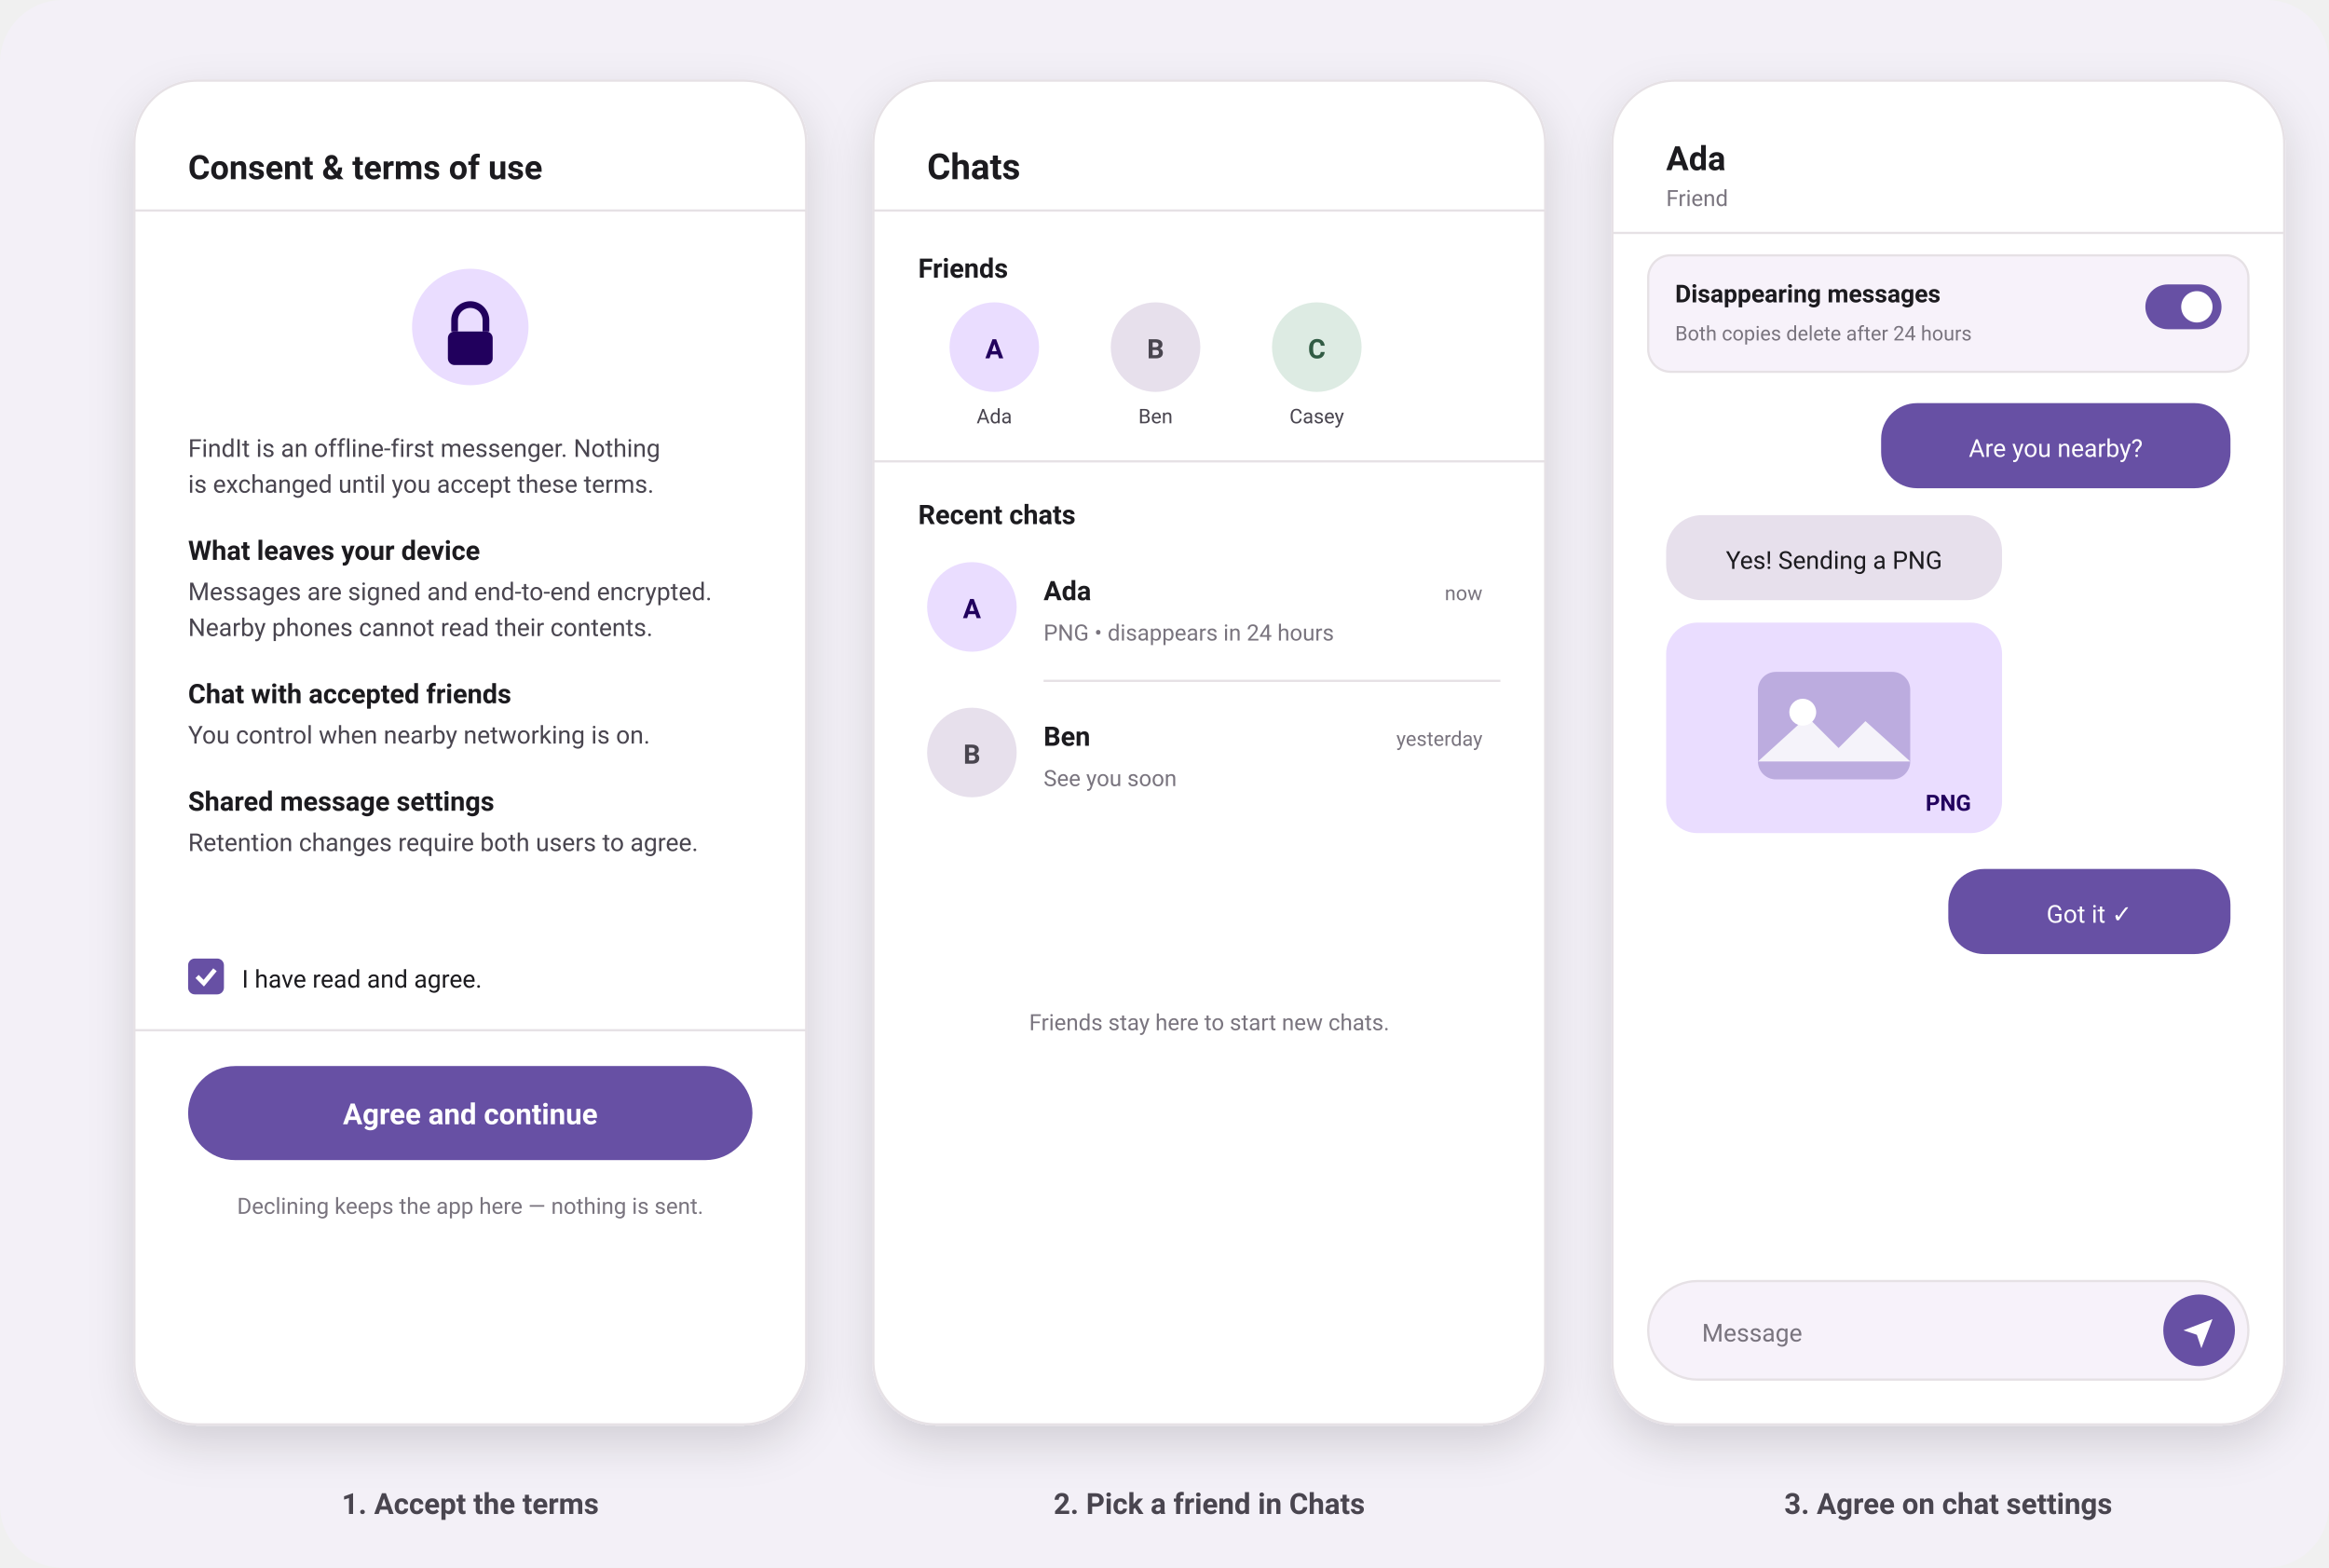
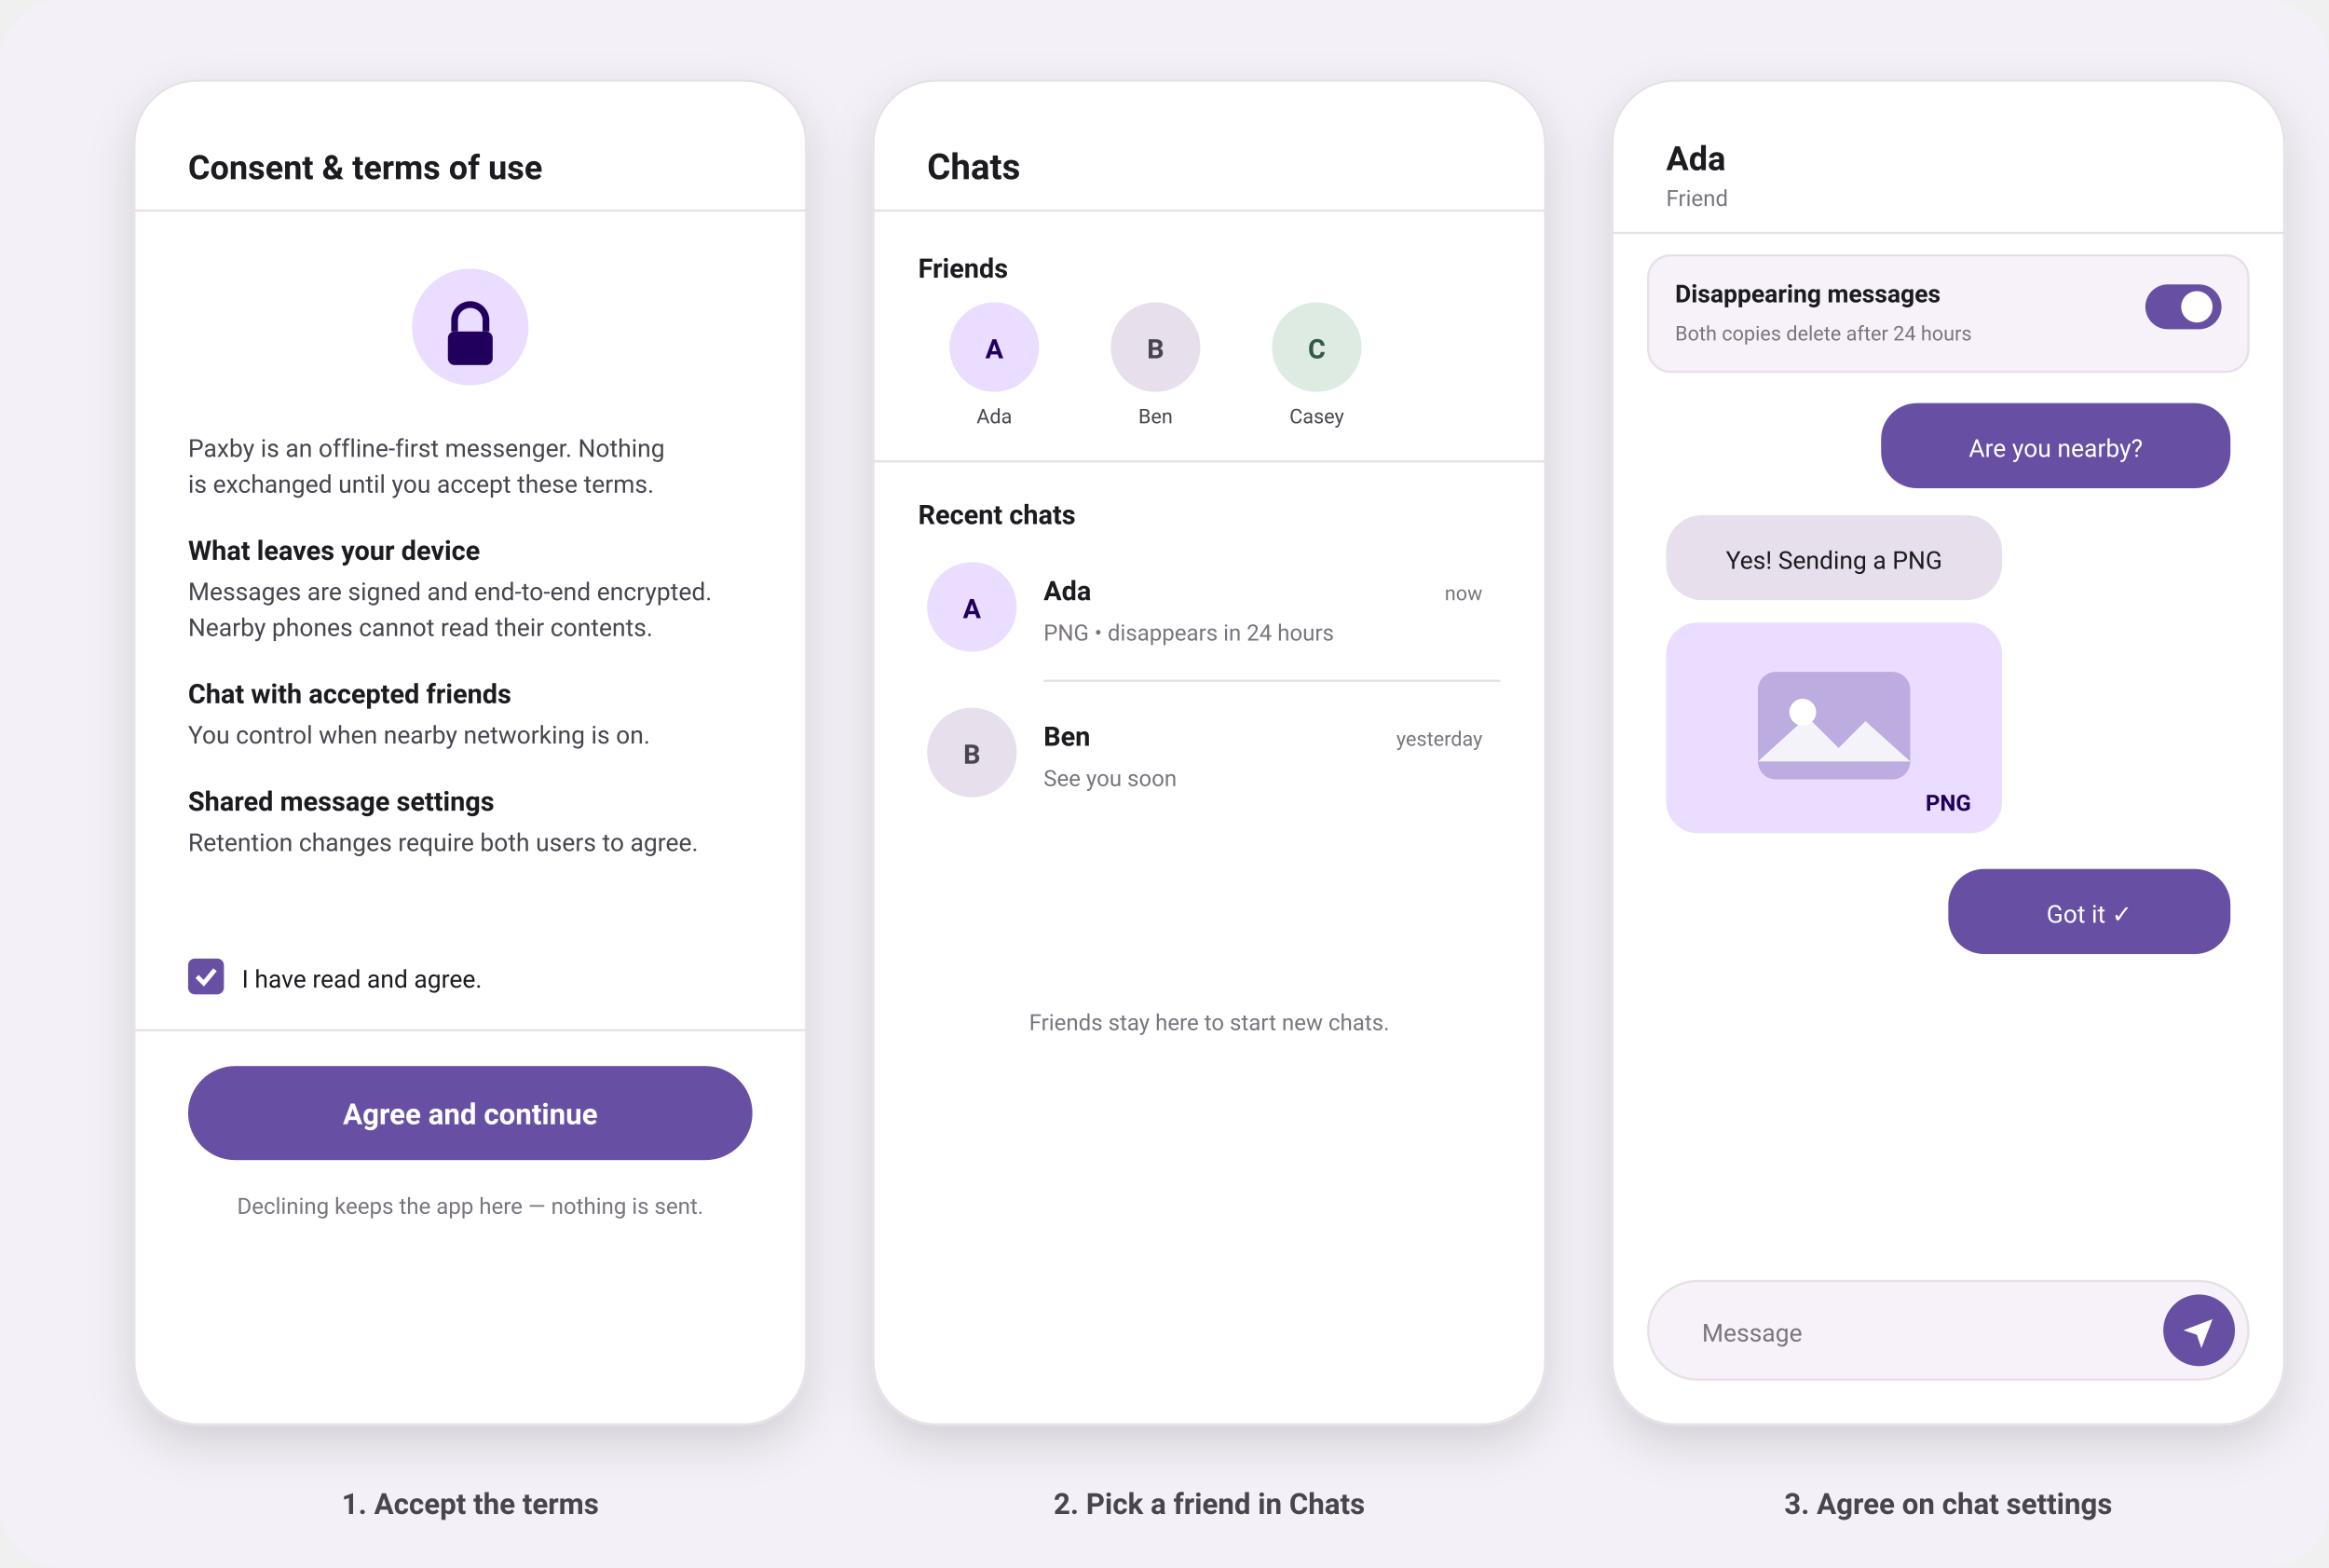
- <svg xmlns="http://www.w3.org/2000/svg" width="1040" height="700" viewBox="0 0 1040 700" role="img" aria-label="Illustrative FindIt screens: consent, the Chats friend list, and a conversation with shared disappearing-message settings.">
+ <svg xmlns="http://www.w3.org/2000/svg" width="1040" height="700" viewBox="0 0 1040 700" role="img" aria-label="Illustrative Paxby screens: consent, the Chats friend list, and a conversation with shared disappearing-message settings.">
  <defs>
    <filter id="soft" x="-20%" y="-20%" width="140%" height="150%">
      <feDropShadow dx="0" dy="8" stdDeviation="10" flood-color="#1C1B1F" flood-opacity="0.14" />
    </filter>
  </defs>
  <rect x="0" y="0" width="1040" height="700" rx="28" fill="#F3F0F7" />
  <g font-family="system-ui, 'Segoe UI', Roboto, sans-serif">
    <g transform="translate(60,36)">
      <rect width="300" height="600" rx="28" fill="#FFFFFF" stroke="#E6E1E5" filter="url(#soft)" />
      <text x="24" y="44" font-size="15" font-weight="700" fill="#1C1B1F">Consent &amp; terms of use</text>
      <line x1="0" y1="58" x2="300" y2="58" stroke="#E6E1E5" />
      <circle cx="150" cy="110" r="26" fill="#EADDFF" />
      <g transform="translate(150,112)">
        <path d="M-7 0 v-5 a7 7 0 0 1 14 0 v5" fill="none" stroke="#21005D" stroke-width="3" />
        <rect x="-10" y="0" width="20" height="15" rx="3" fill="#21005D" />
      </g>
-       <text x="24" y="168" font-size="11" fill="#49454F">FindIt is an offline-first messenger. Nothing</text>
+       <text x="24" y="168" font-size="11" fill="#49454F">Paxby is an offline-first messenger. Nothing</text>
      <text x="24" y="184" font-size="11" fill="#49454F">is exchanged until you accept these terms.</text>
      <text x="24" y="214" font-size="12" font-weight="700" fill="#1C1B1F">What leaves your device</text>
      <text x="24" y="232" font-size="11" fill="#49454F">Messages are signed and end-to-end encrypted.</text>
      <text x="24" y="248" font-size="11" fill="#49454F">Nearby phones cannot read their contents.</text>
      <text x="24" y="278" font-size="12" font-weight="700" fill="#1C1B1F">Chat with accepted friends</text>
      <text x="24" y="296" font-size="11" fill="#49454F">You control when nearby networking is on.</text>
      <text x="24" y="326" font-size="12" font-weight="700" fill="#1C1B1F">Shared message settings</text>
      <text x="24" y="344" font-size="11" fill="#49454F">Retention changes require both users to agree.</text>
      <rect x="24" y="392" width="16" height="16" rx="3" fill="#6750A4" />
      <path d="M28 400 l3 3 5 -6" fill="none" stroke="#FFFFFF" stroke-width="2" />
      <text x="48" y="405" font-size="11" fill="#1C1B1F">I have read and agree.</text>
      <line x1="0" y1="424" x2="300" y2="424" stroke="#E6E1E5" />
      <rect x="24" y="440" width="252" height="42" rx="21" fill="#6750A4" />
      <text x="150" y="466" font-size="13" font-weight="600" fill="#FFFFFF" text-anchor="middle">Agree and continue</text>
      <text x="150" y="506" font-size="10" fill="#79747E" text-anchor="middle">Declining keeps the app here — nothing is sent.</text>
    </g>
    <g transform="translate(390,36)">
      <rect width="300" height="600" rx="28" fill="#FFFFFF" stroke="#E6E1E5" filter="url(#soft)" />
      <text x="24" y="44" font-size="16" font-weight="700" fill="#1C1B1F">Chats</text>
      <line x1="0" y1="58" x2="300" y2="58" stroke="#E6E1E5" />
      <text x="20" y="88" font-size="12" font-weight="700" fill="#1C1B1F">Friends</text>
      <circle cx="54" cy="119" r="20" fill="#EADDFF" />
      <circle cx="126" cy="119" r="20" fill="#E7E0EC" />
      <circle cx="198" cy="119" r="20" fill="#DDEBE3" />
      <text x="54" y="124" font-size="12" font-weight="700" fill="#21005D" text-anchor="middle">A</text>
      <text x="126" y="124" font-size="12" font-weight="700" fill="#49454F" text-anchor="middle">B</text>
      <text x="198" y="124" font-size="12" font-weight="700" fill="#315B44" text-anchor="middle">C</text>
      <text x="54" y="153" font-size="9" fill="#49454F" text-anchor="middle">Ada</text>
      <text x="126" y="153" font-size="9" fill="#49454F" text-anchor="middle">Ben</text>
      <text x="198" y="153" font-size="9" fill="#49454F" text-anchor="middle">Casey</text>
      <line x1="0" y1="170" x2="300" y2="170" stroke="#E6E1E5" />
      <text x="20" y="198" font-size="12" font-weight="700" fill="#1C1B1F">Recent chats</text>
      <circle cx="44" cy="235" r="20" fill="#EADDFF" />
      <text x="44" y="240" font-size="12" font-weight="700" fill="#21005D" text-anchor="middle">A</text>
      <text x="76" y="232" font-size="12" font-weight="700" fill="#1C1B1F">Ada</text>
      <text x="76" y="250" font-size="10" fill="#79747E">PNG • disappears in 24 hours</text>
      <text x="272" y="232" font-size="9" fill="#79747E" text-anchor="end">now</text>
      <line x1="76" y1="268" x2="280" y2="268" stroke="#E6E1E5" />
      <circle cx="44" cy="300" r="20" fill="#E7E0EC" />
      <text x="44" y="305" font-size="12" font-weight="700" fill="#49454F" text-anchor="middle">B</text>
      <text x="76" y="297" font-size="12" font-weight="700" fill="#1C1B1F">Ben</text>
      <text x="76" y="315" font-size="10" fill="#79747E">See you soon</text>
      <text x="272" y="297" font-size="9" fill="#79747E" text-anchor="end">yesterday</text>
      <text x="150" y="424" font-size="10" fill="#79747E" text-anchor="middle">Friends stay here to start new chats.</text>
    </g>
    <g transform="translate(720,36)">
      <rect width="300" height="600" rx="28" fill="#FFFFFF" stroke="#E6E1E5" filter="url(#soft)" />
      <text x="24" y="40" font-size="15" font-weight="700" fill="#1C1B1F">Ada</text>
      <text x="24" y="56" font-size="10" fill="#79747E">Friend</text>
      <line x1="0" y1="68" x2="300" y2="68" stroke="#E6E1E5" />
      <rect x="16" y="78" width="268" height="52" rx="10" fill="#F7F2FA" stroke="#E6E1E5" />
      <text x="28" y="99" font-size="11" font-weight="700" fill="#1C1B1F">Disappearing messages</text>
      <text x="28" y="116" font-size="9" fill="#79747E">Both copies delete after 24 hours</text>
      <rect x="238" y="91" width="34" height="20" rx="10" fill="#6750A4" />
      <circle cx="261" cy="101" r="7" fill="#FFFFFF" />
      <rect x="120" y="144" width="156" height="38" rx="16" fill="#6750A4" />
      <text x="198" y="168" font-size="11" fill="#FFFFFF" text-anchor="middle">Are you nearby?</text>
      <rect x="24" y="194" width="150" height="38" rx="16" fill="#E7E0EC" />
      <text x="99" y="218" font-size="11" fill="#1C1B1F" text-anchor="middle">Yes! Sending a PNG</text>
      <rect x="24" y="242" width="150" height="94" rx="14" fill="#EADDFF" />
      <g transform="translate(99,288)">
        <rect x="-34" y="-24" width="68" height="48" rx="8" fill="#6750A4" opacity="0.35" />
        <circle cx="-14" cy="-6" r="6" fill="#FFFFFF" />
        <path d="M-34 16 L-12 -4 L2 10 L14 -2 L34 16 Z" fill="#FFFFFF" opacity="0.85" />
      </g>
      <text x="150" y="326" font-size="10" font-weight="600" fill="#21005D" text-anchor="middle">PNG</text>
      <rect x="150" y="352" width="126" height="38" rx="16" fill="#6750A4" />
      <text x="213" y="376" font-size="11" fill="#FFFFFF" text-anchor="middle">Got it ✓</text>
      <rect x="16" y="536" width="268" height="44" rx="22" fill="#F7F2FA" stroke="#E6E1E5" />
      <text x="40" y="563" font-size="11" fill="#79747E">Message</text>
      <circle cx="262" cy="558" r="16" fill="#6750A4" />
      <path d="M255 558 l13 -5 -5 13 -2 -6 z" fill="#FFFFFF" />
    </g>
    <text x="210" y="676" font-size="13" font-weight="600" fill="#49454F" text-anchor="middle">1. Accept the terms</text>
    <text x="540" y="676" font-size="13" font-weight="600" fill="#49454F" text-anchor="middle">2. Pick a friend in Chats</text>
    <text x="870" y="676" font-size="13" font-weight="600" fill="#49454F" text-anchor="middle">3. Agree on chat settings</text>
  </g>
</svg>
